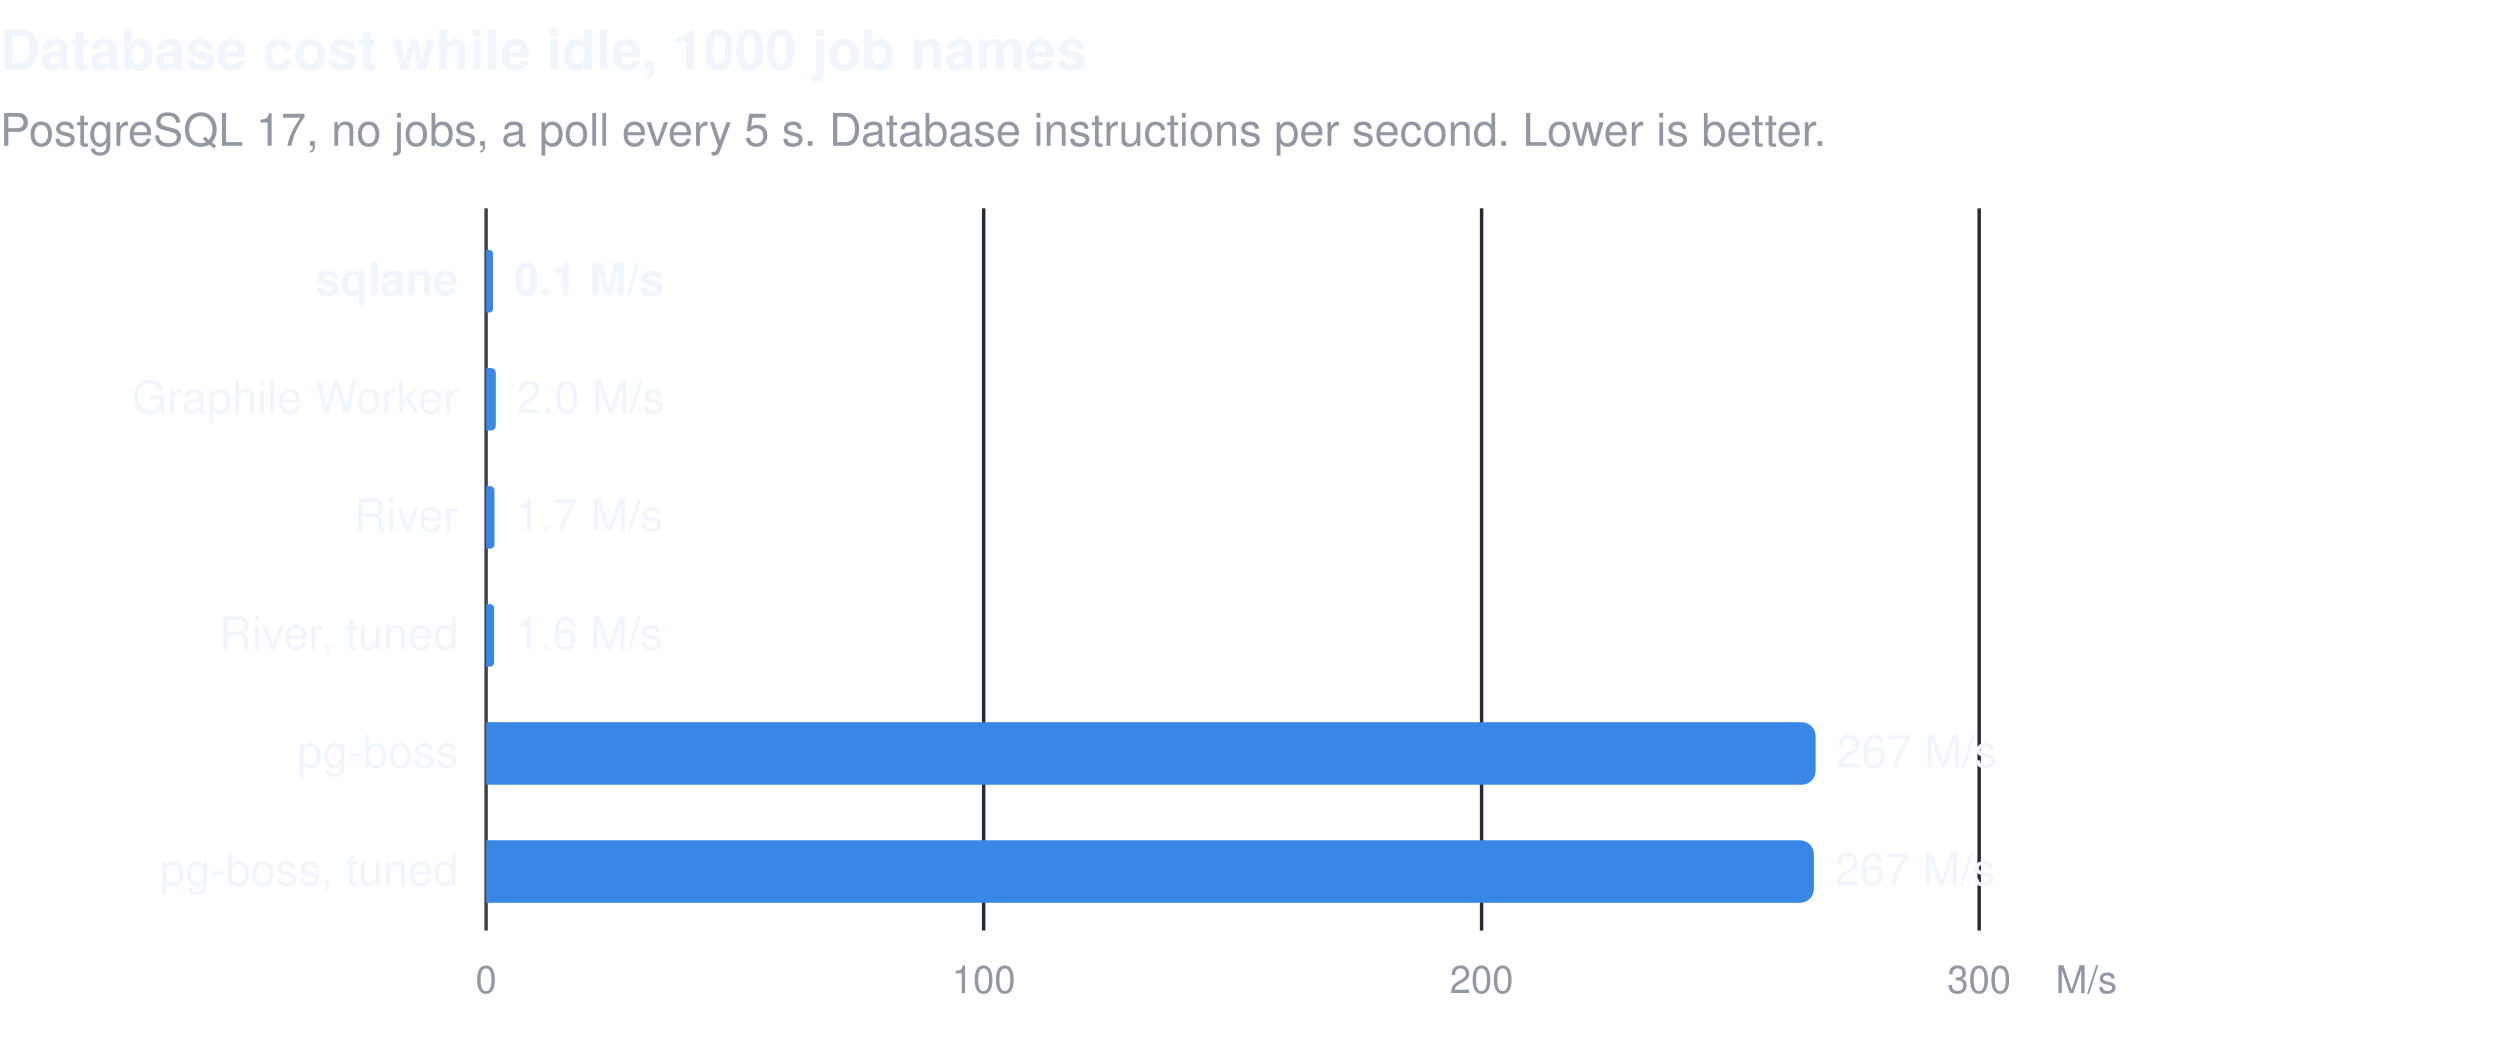
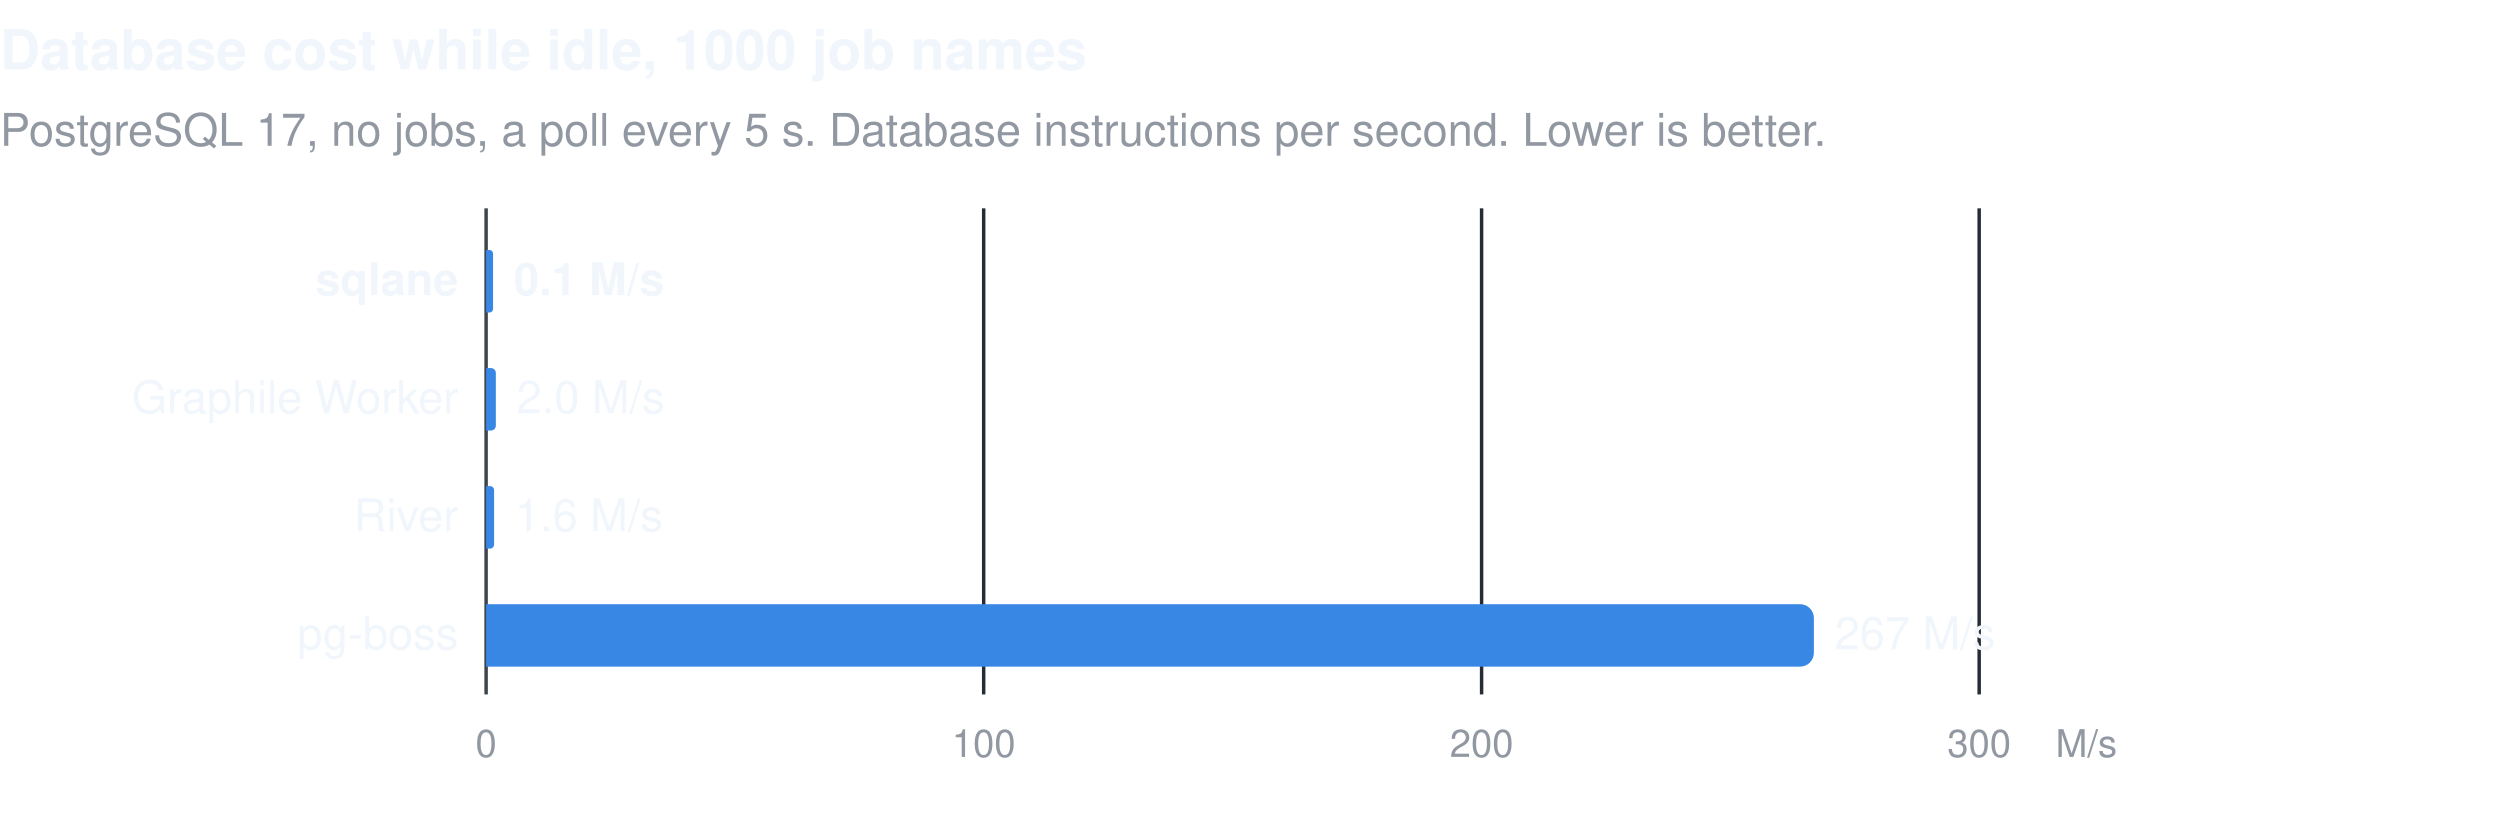
- <svg xmlns="http://www.w3.org/2000/svg" width="720" height="302" viewBox="0 0 720 302" font-family="-apple-system, BlinkMacSystemFont, 'Segoe UI', Helvetica, Arial, sans-serif" role="img" aria-label="Database cost while idle, 1000 job names">
+ <svg xmlns="http://www.w3.org/2000/svg" width="720" height="234" viewBox="0 0 720 234" font-family="-apple-system, BlinkMacSystemFont, 'Segoe UI', Helvetica, Arial, sans-serif" role="img" aria-label="Database cost while idle, 1000 job names">
  <text x="0" y="20" font-size="16" font-weight="600" fill="#f0f6fc">Database cost while idle, 1000 job names</text>
  <text x="0" y="42" font-size="13" fill="#9198a1">PostgreSQL 17, no jobs, a poll every 5 s. Database instructions per second. Lower is better.</text>
-   <line x1="140.0" y1="60" x2="140.0" y2="268" stroke="#3d444d" />
-   <text x="140.0" y="286" font-size="11" fill="#9198a1" text-anchor="middle">0</text>
-   <line x1="283.3" y1="60" x2="283.3" y2="268" stroke="#262c36" />
-   <text x="283.3" y="286" font-size="11" fill="#9198a1" text-anchor="middle">100</text>
-   <line x1="426.7" y1="60" x2="426.7" y2="268" stroke="#262c36" />
-   <text x="426.7" y="286" font-size="11" fill="#9198a1" text-anchor="middle">200</text>
-   <line x1="570.0" y1="60" x2="570.0" y2="268" stroke="#262c36" />
-   <text x="570.0" y="286" font-size="11" fill="#9198a1" text-anchor="middle">300</text>
-   <text x="592" y="286" font-size="11" fill="#9198a1">M/s</text>
+   <line x1="140.0" y1="60" x2="140.0" y2="200" stroke="#3d444d" />
+   <text x="140.0" y="218" font-size="11" fill="#9198a1" text-anchor="middle">0</text>
+   <line x1="283.3" y1="60" x2="283.3" y2="200" stroke="#262c36" />
+   <text x="283.3" y="218" font-size="11" fill="#9198a1" text-anchor="middle">100</text>
+   <line x1="426.7" y1="60" x2="426.7" y2="200" stroke="#262c36" />
+   <text x="426.7" y="218" font-size="11" fill="#9198a1" text-anchor="middle">200</text>
+   <line x1="570.0" y1="60" x2="570.0" y2="200" stroke="#262c36" />
+   <text x="570.0" y="218" font-size="11" fill="#9198a1" text-anchor="middle">300</text>
+   <text x="592" y="218" font-size="11" fill="#9198a1">M/s</text>
  <text x="132" y="85" font-size="13" fill="#f0f6fc" text-anchor="end" font-weight="600">sqlane</text>
  <path d="M140,72H141.0A1,1 0 0 1 142.0,73V89A1,1 0 0 1 141.0,90H140Z" fill="#3987e5" />
  <text x="148.0" y="85" font-size="13" fill="#f0f6fc" font-weight="600">0.1 M/s</text>
  <text x="132" y="119" font-size="13" fill="#f0f6fc" text-anchor="end">Graphile Worker</text>
  <path d="M140,106H141.4A1.413,1.413 0 0 1 142.8,107.413V122.587A1.413,1.413 0 0 1 141.4,124H140Z" fill="#3987e5" />
  <text x="148.8" y="119" font-size="13" fill="#f0f6fc">2.0 M/s</text>
  <text x="132" y="153" font-size="13" fill="#f0f6fc" text-anchor="end">River</text>
-   <path d="M140,140H141.2A1.196,1.196 0 0 1 142.4,141.196V156.804A1.196,1.196 0 0 1 141.2,158H140Z" fill="#3987e5" />
-   <text x="148.4" y="153" font-size="13" fill="#f0f6fc">1.7 M/s</text>
-   <text x="132" y="187" font-size="13" fill="#f0f6fc" text-anchor="end">River, tuned</text>
-   <path d="M140,174H141.2A1.168,1.168 0 0 1 142.3,175.168V190.832A1.168,1.168 0 0 1 141.2,192H140Z" fill="#3987e5" />
-   <text x="148.3" y="187" font-size="13" fill="#f0f6fc">1.6 M/s</text>
-   <text x="132" y="221" font-size="13" fill="#f0f6fc" text-anchor="end">pg-boss</text>
-   <path d="M140,208H518.9A4,4 0 0 1 522.9,212V222A4,4 0 0 1 518.9,226H140Z" fill="#3987e5" />
-   <text x="528.9" y="221" font-size="13" fill="#f0f6fc">267 M/s</text>
-   <text x="132" y="255" font-size="13" fill="#f0f6fc" text-anchor="end">pg-boss, tuned</text>
-   <path d="M140,242H518.4A4,4 0 0 1 522.4,246V256A4,4 0 0 1 518.4,260H140Z" fill="#3987e5" />
-   <text x="528.4" y="255" font-size="13" fill="#f0f6fc">267 M/s</text>
+   <path d="M140,140H141.2A1.168,1.168 0 0 1 142.3,141.168V156.832A1.168,1.168 0 0 1 141.2,158H140Z" fill="#3987e5" />
+   <text x="148.3" y="153" font-size="13" fill="#f0f6fc">1.6 M/s</text>
+   <text x="132" y="187" font-size="13" fill="#f0f6fc" text-anchor="end">pg-boss</text>
+   <path d="M140,174H518.4A4,4 0 0 1 522.4,178V188A4,4 0 0 1 518.4,192H140Z" fill="#3987e5" />
+   <text x="528.4" y="187" font-size="13" fill="#f0f6fc">267 M/s</text>
</svg>
